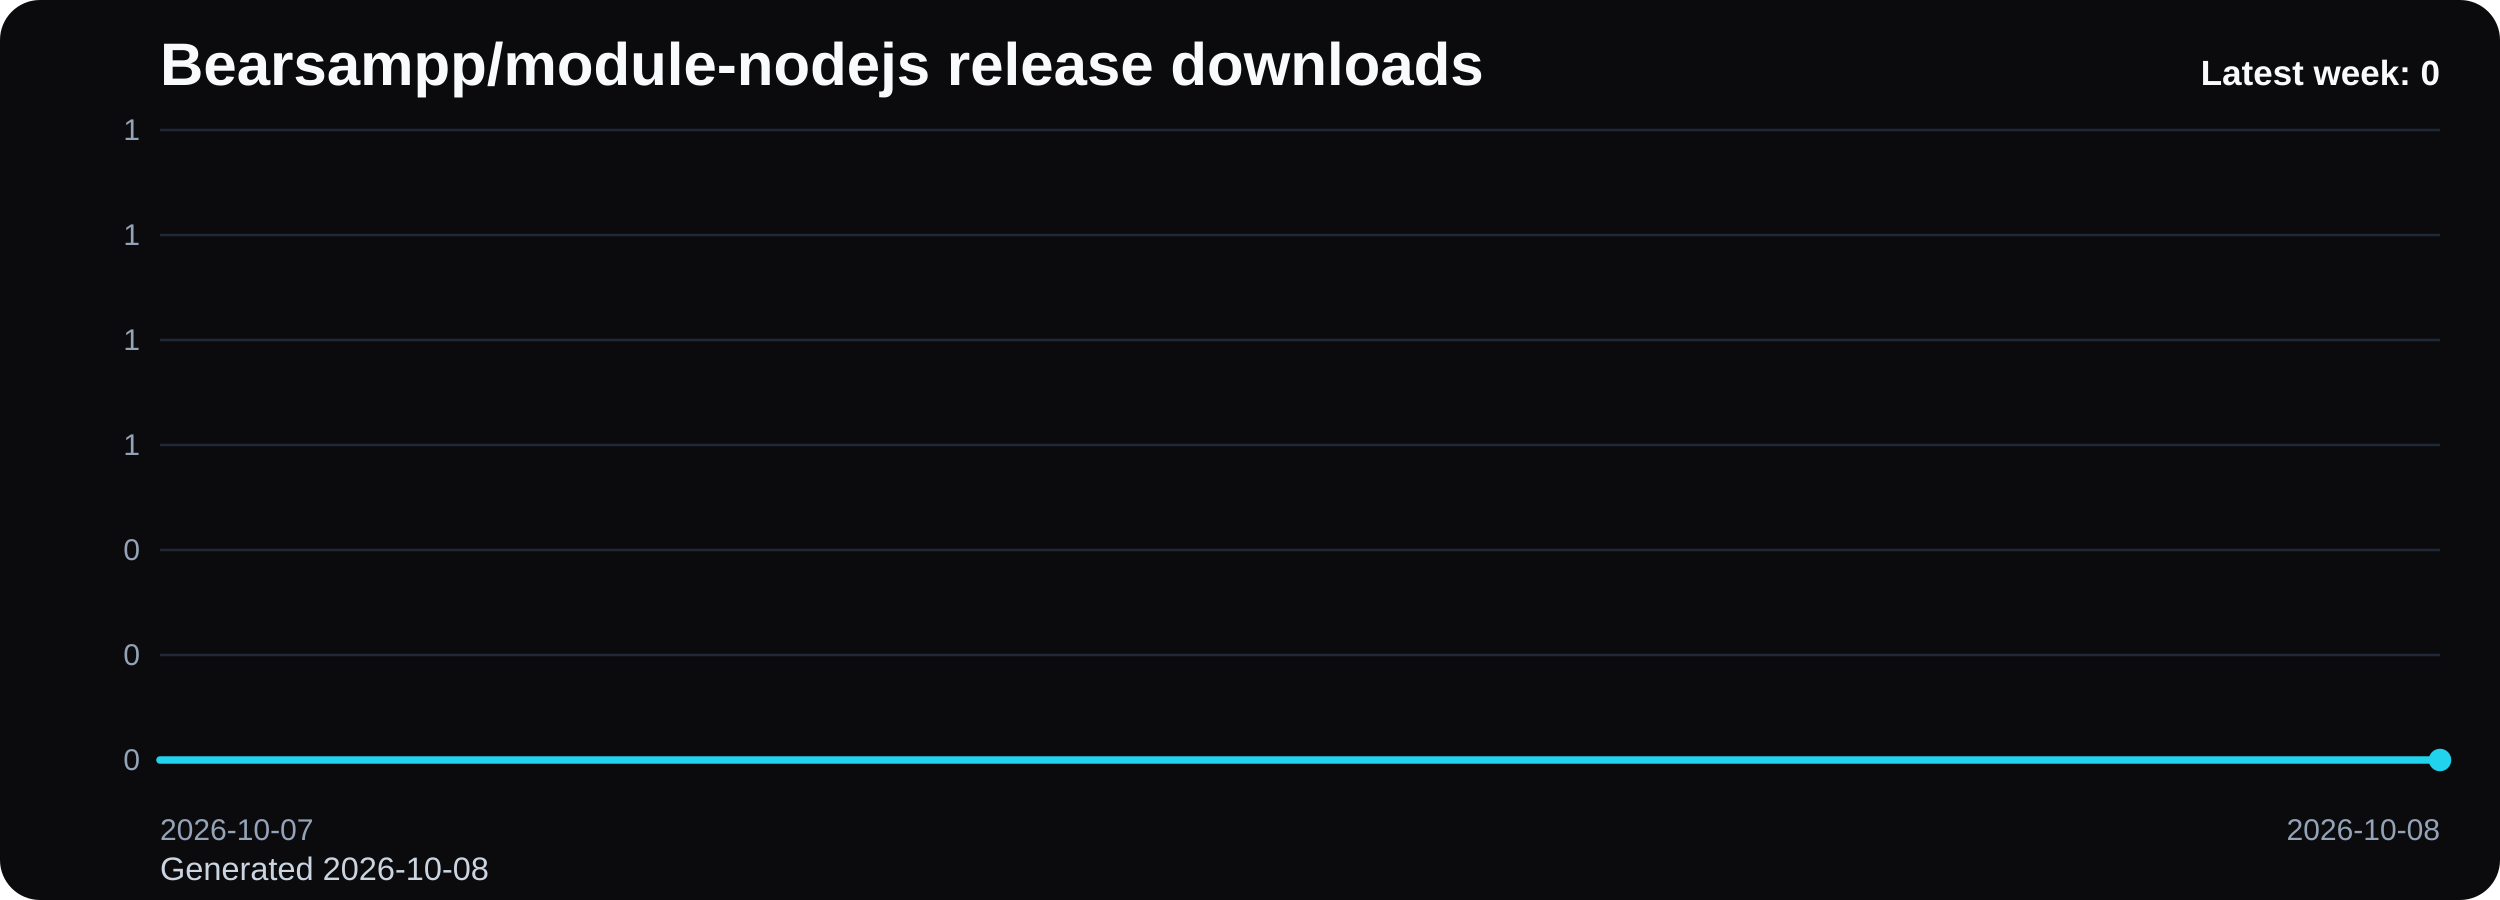
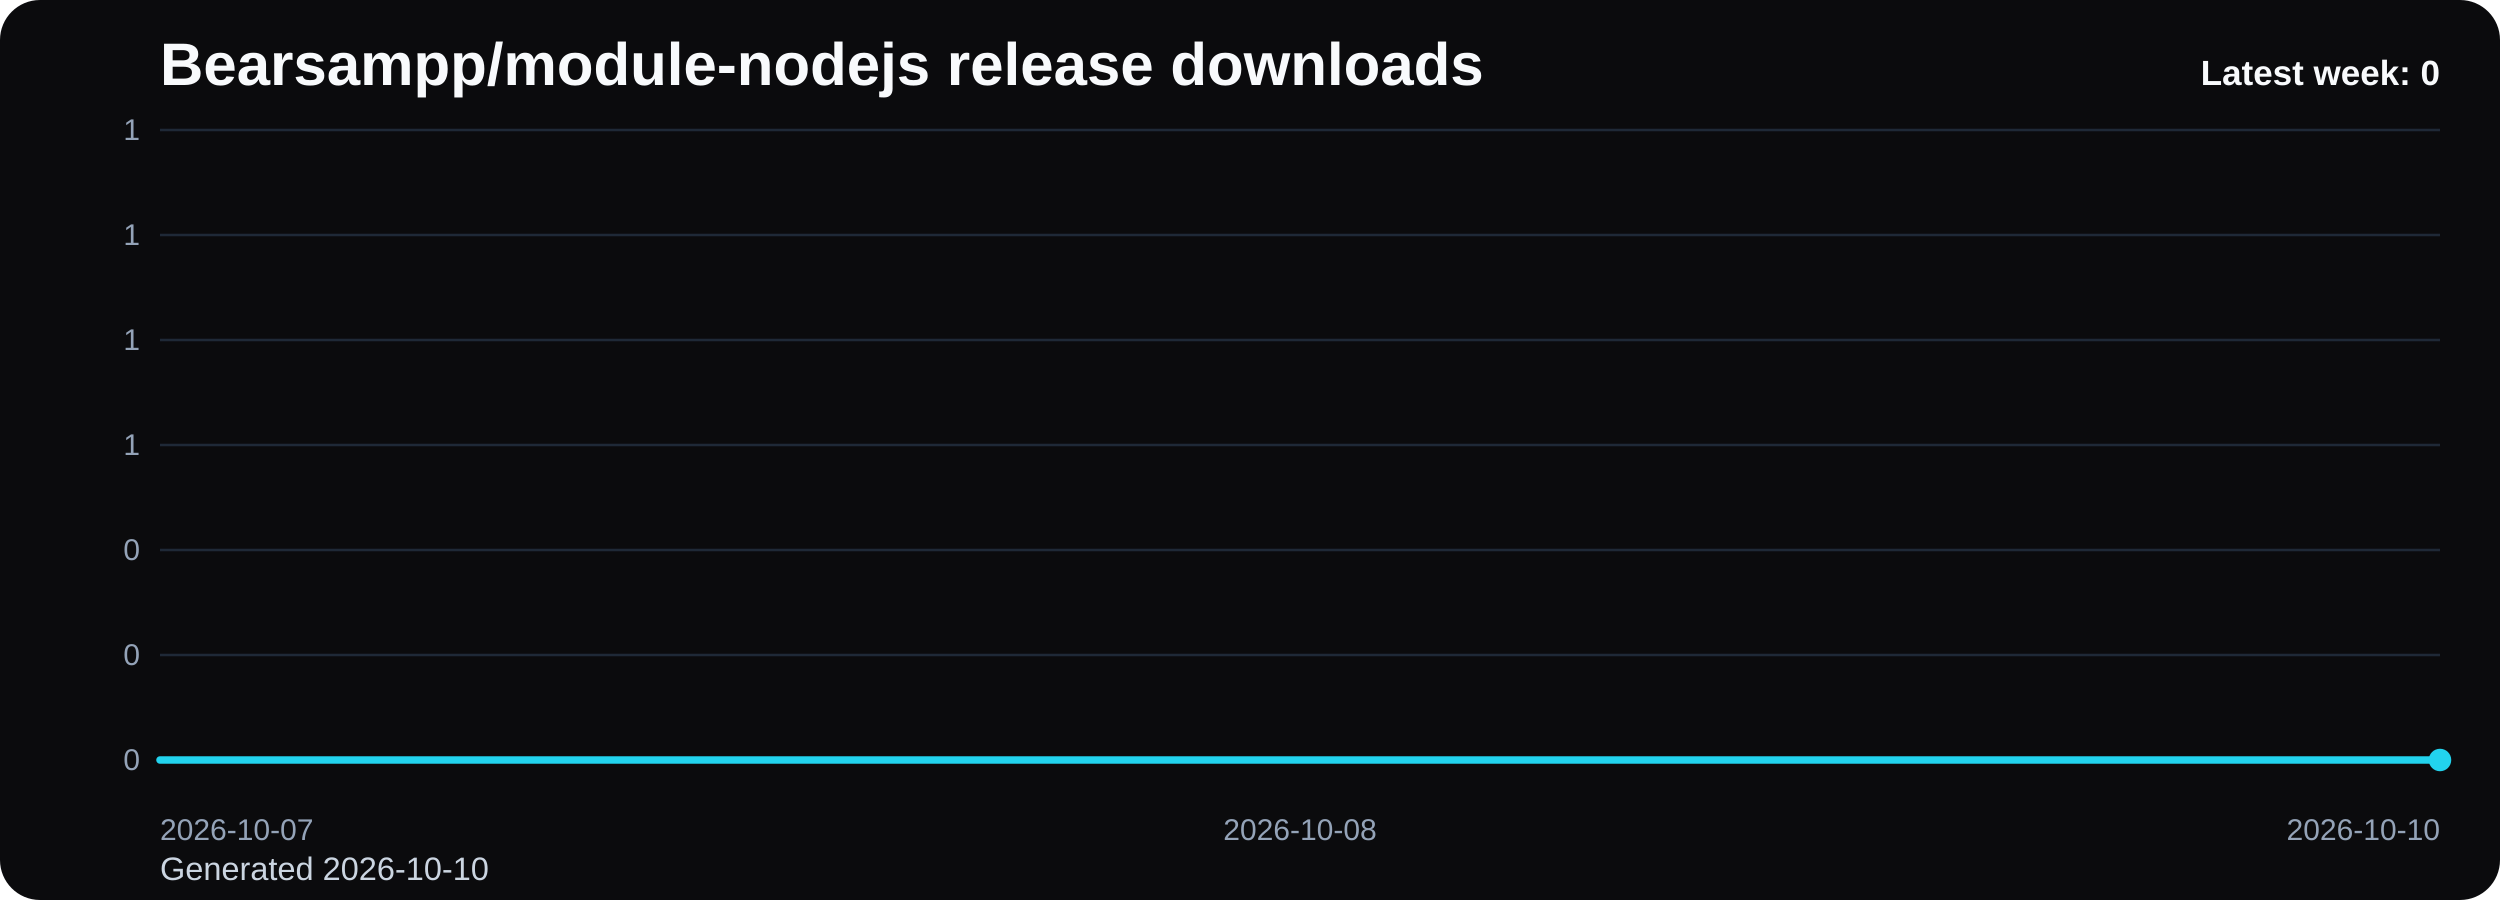
<svg xmlns="http://www.w3.org/2000/svg" viewBox="0 0 1000 360" role="img" aria-label="Bearsampp/module-nodejs release downloads chart">
  <defs>
    <linearGradient id="fill-weekly-black" x1="0" y1="0" x2="0" y2="1">
      <stop offset="0%" stop-color="#22d3ee" stop-opacity="0.32" />
      <stop offset="100%" stop-color="#22d3ee" stop-opacity="0.05" />
    </linearGradient>
    <style>
      .bg { fill: #0b0b0d; }
      .title { font: 700 24px Arial, sans-serif; fill: #f8fafc; }
      .sub { font: 400 13px Arial, sans-serif; fill: #cbd5e1; }
      .grid { stroke: #1f2937; stroke-width: 1; }
      .axis { font: 400 12px Arial, sans-serif; fill: #94a3b8; }
      .line { fill: none; stroke: #22d3ee; stroke-width: 3; stroke-linecap: round; stroke-linejoin: round; }
      .dot { fill: #22d3ee; }
      .value { font: 600 11px Arial, sans-serif; fill: #cbd5e1; }
      .latest { font: 700 14px Arial, sans-serif; fill: #f8fafc; }
    </style>
  </defs>
  <rect class="bg" x="0" y="0" width="1000" height="360" rx="16" />
  <text class="title" x="64" y="34">Bearsampp/module-nodejs release downloads</text>
-   <text class="sub" x="64" y="352">Generated 2026-10-08</text>
+   <text class="sub" x="64" y="352">Generated 2026-10-10</text>
  <line x1="64" y1="52.00" x2="976" y2="52.00" class="grid" />
  <text x="56" y="56.00" text-anchor="end" class="axis">1</text>
  <line x1="64" y1="94.00" x2="976" y2="94.00" class="grid" />
  <text x="56" y="98.00" text-anchor="end" class="axis">1</text>
  <line x1="64" y1="136.00" x2="976" y2="136.00" class="grid" />
  <text x="56" y="140.00" text-anchor="end" class="axis">1</text>
  <line x1="64" y1="178.00" x2="976" y2="178.00" class="grid" />
  <text x="56" y="182.00" text-anchor="end" class="axis">1</text>
  <line x1="64" y1="220.00" x2="976" y2="220.00" class="grid" />
  <text x="56" y="224.00" text-anchor="end" class="axis">0</text>
  <line x1="64" y1="262.00" x2="976" y2="262.00" class="grid" />
  <text x="56" y="266.00" text-anchor="end" class="axis">0</text>
  <line x1="64" y1="304.00" x2="976" y2="304.00" class="grid" />
  <text x="56" y="308.00" text-anchor="end" class="axis">0</text>
-   <path d="M 64.00 304 L 64.00 304.00 L 976.00 304.00 L 976.00 304 Z" fill="url(#fill-weekly-black)" />
-   <polyline class="line" points="64.00,304.00 976.00,304.00" />
+   <path d="M 64.00 304 L 64.00 304.00 L 520.00 304.00 L 976.00 304.00 L 976.00 304 Z" fill="url(#fill-weekly-black)" />
+   <polyline class="line" points="64.00,304.00 520.00,304.00 976.00,304.00" />
  <circle class="dot" cx="976.00" cy="304.00" r="4.5" />
  <text class="axis" x="64.00" y="336" text-anchor="start">2026-10-07</text>
-   <text class="axis" x="976.00" y="336" text-anchor="end">2026-10-08</text>
+   <text class="axis" x="520.00" y="336" text-anchor="middle">2026-10-08</text>
+   <text class="axis" x="976.00" y="336" text-anchor="end">2026-10-10</text>
  <text class="latest" x="976" y="34" text-anchor="end">Latest week: 0</text>
</svg>
